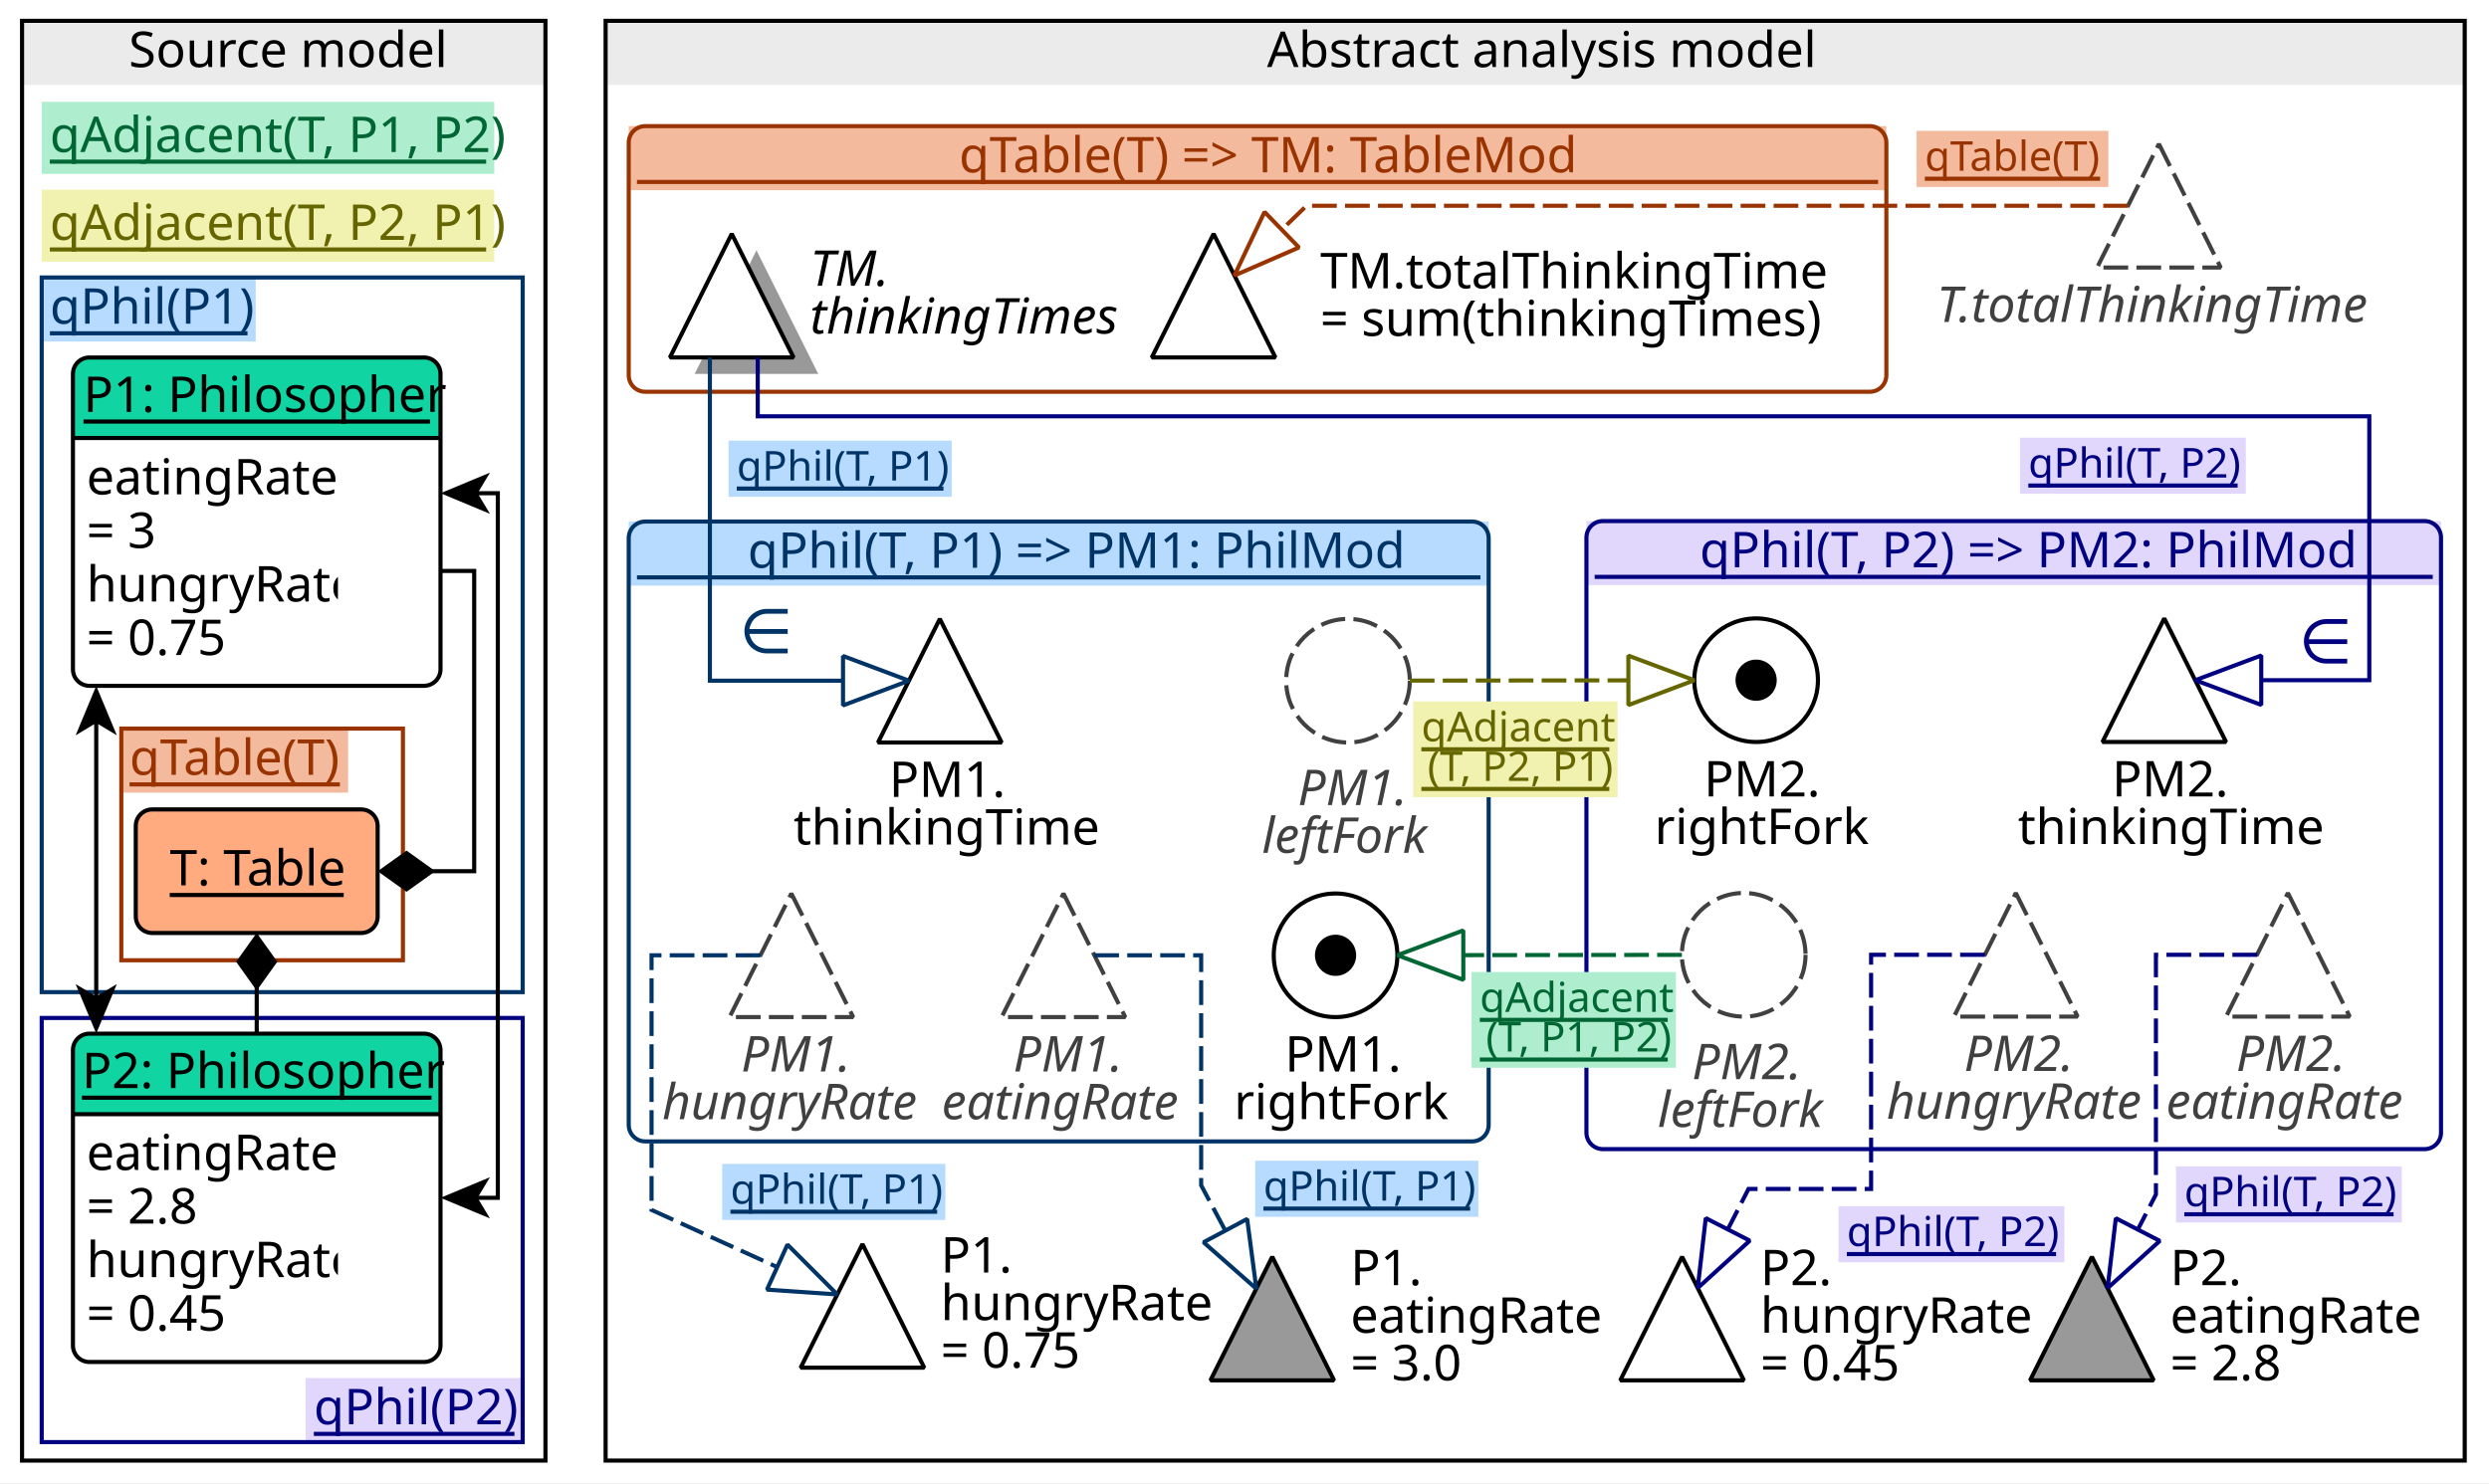
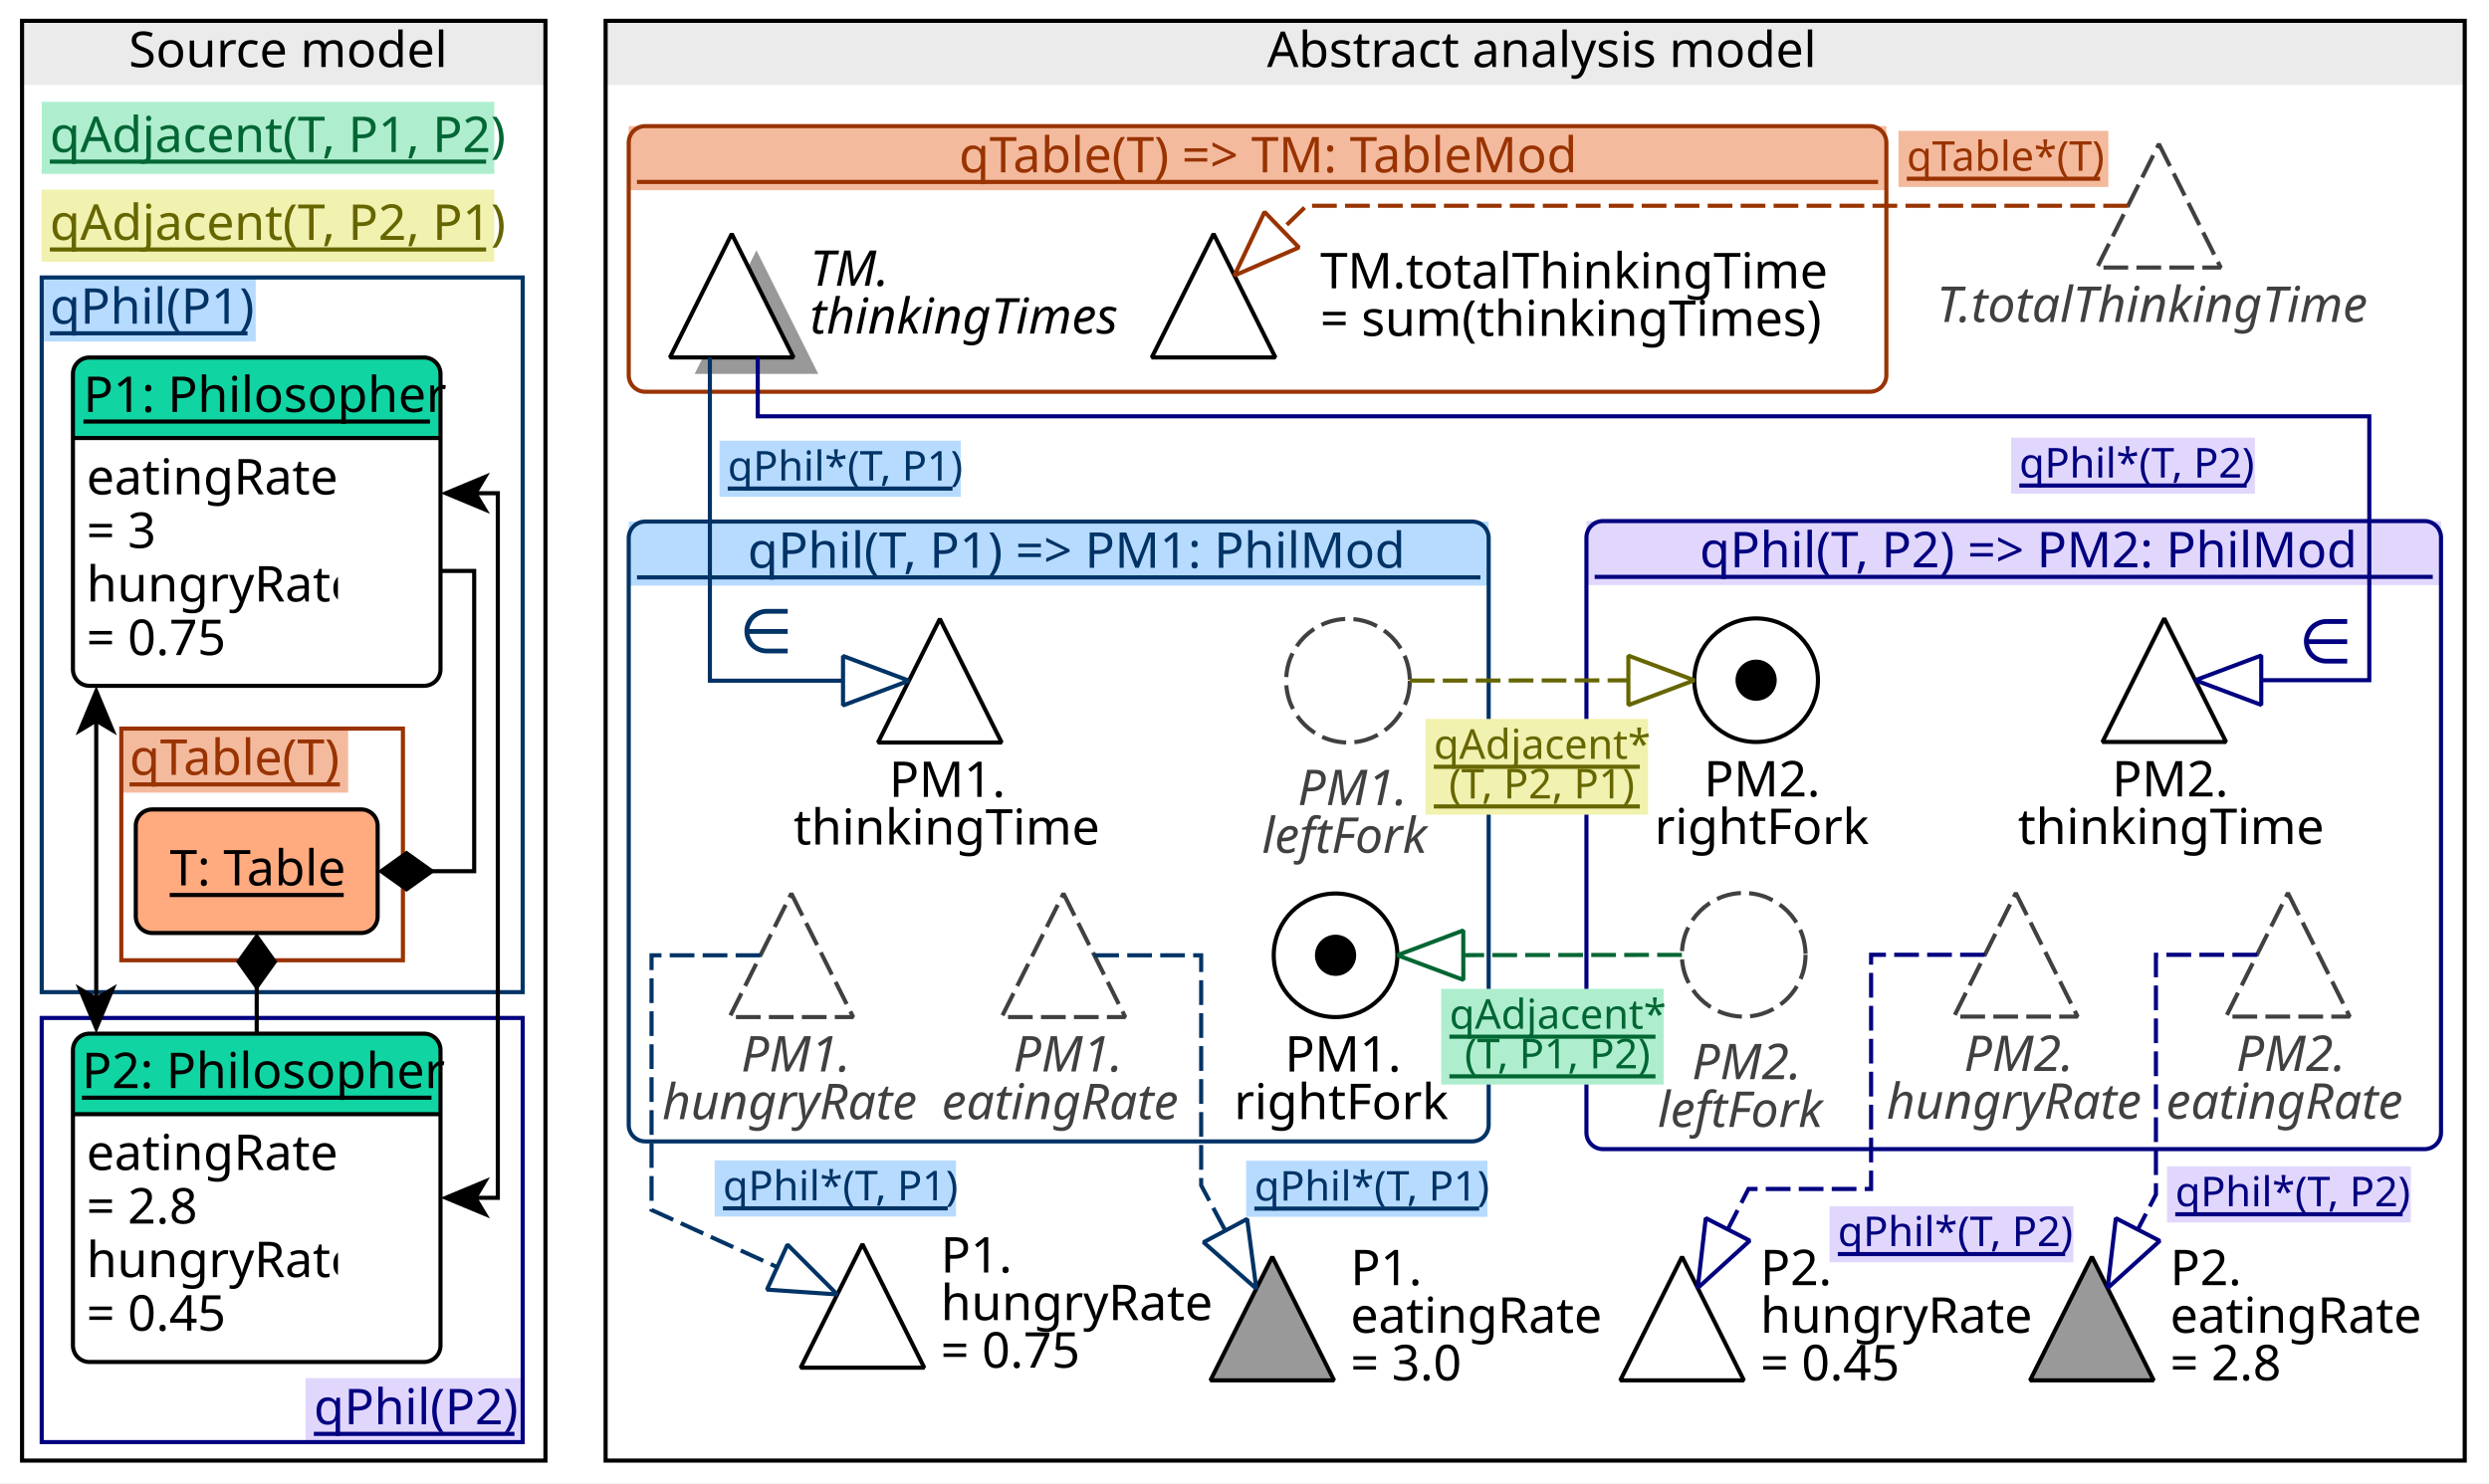
<svg xmlns="http://www.w3.org/2000/svg" fill-opacity="1" color-rendering="auto" color-interpolation="auto" text-rendering="auto" stroke="black" stroke-linecap="square" width="604" stroke-miterlimit="10" shape-rendering="auto" stroke-opacity="1" fill="black" stroke-dasharray="none" font-weight="normal" stroke-width="1" height="360" font-family="'Dialog'" font-style="normal" stroke-linejoin="miter" font-size="12px" stroke-dashoffset="0" image-rendering="auto">
  <defs id="genericDefs" />
  <g>
    <defs id="defs1">
      <clipPath clipPathUnits="userSpaceOnUse" id="clipPath1">
        <path d="M0 0 L604 0 L604 360 L0 360 L0 0 Z" />
      </clipPath>
      <clipPath clipPathUnits="userSpaceOnUse" id="clipPath2">
        <path d="M478 561 L1082 561 L1082 921 L478 921 L478 561 Z" />
      </clipPath>
      <clipPath clipPathUnits="userSpaceOnUse" id="clipPath3">
        <path d="M478 667.326 L478 921 L1082 921 L1082 667.326 Z" />
      </clipPath>
      <clipPath clipPathUnits="userSpaceOnUse" id="clipPath4">
        <path d="M478 561 L478 667.326 L1082 667.326 L1082 561 Z" />
      </clipPath>
      <clipPath clipPathUnits="userSpaceOnUse" id="clipPath5">
        <path d="M0 0 L0 52 L61 52 L61 0 Z" />
      </clipPath>
      <clipPath clipPathUnits="userSpaceOnUse" id="clipPath6">
        <path d="M478 831.456 L478 921 L1082 921 L1082 831.456 Z" />
      </clipPath>
      <clipPath clipPathUnits="userSpaceOnUse" id="clipPath7">
        <path d="M478 561 L478 831.456 L1082 831.456 L1082 561 Z" />
      </clipPath>
      <clipPath clipPathUnits="userSpaceOnUse" id="clipPath8">
        <path d="M472 557 L1076 557 L1076 917 L472 917 L472 557 Z" />
      </clipPath>
    </defs>
    <g fill="white" text-rendering="geometricPrecision" shape-rendering="geometricPrecision" transform="translate(-478,-561)" stroke="white">
      <rect x="478" width="604" height="360" y="561" clip-path="url(#clipPath2)" stroke="none" />
    </g>
    <g fill="white" text-rendering="geometricPrecision" shape-rendering="geometricPrecision" transform="matrix(1,0,0,1,-478,-561)" stroke="white">
      <rect x="483.351" width="127.012" height="349.481" y="566.058" clip-path="url(#clipPath2)" stroke="none" />
      <rect x="483.351" y="566.058" clip-path="url(#clipPath2)" fill="rgb(235,235,235)" width="127.012" height="15.55" stroke="none" />
    </g>
    <g text-rendering="geometricPrecision" stroke-miterlimit="1.45" shape-rendering="geometricPrecision" font-family="'Fira Sans'" transform="matrix(1,0,0,1,-478,-561)" stroke-linecap="butt">
      <text x="509.246" xml:space="preserve" y="577.275" clip-path="url(#clipPath2)" stroke="none">Source model</text>
      <rect fill="none" x="483.351" width="127.012" height="349.481" y="566.058" clip-path="url(#clipPath2)" />
    </g>
    <g fill="rgb(183,219,255)" text-rendering="geometricPrecision" shape-rendering="geometricPrecision" transform="matrix(1,0,0,1,-478,-561)" stroke="rgb(183,219,255)">
      <rect x="488.121" width="51.938" height="15.55" y="628.356" clip-path="url(#clipPath2)" stroke="none" />
    </g>
    <g stroke-linecap="butt" transform="matrix(1,0,0,1,-478,-561)" fill="rgb(0,51,102)" text-rendering="geometricPrecision" font-family="'Fira Sans'" shape-rendering="geometricPrecision" stroke="rgb(0,51,102)" stroke-miterlimit="1.45">
      <text x="490.121" xml:space="preserve" y="639.573" clip-path="url(#clipPath2)" stroke="none">qPhil(P1)</text>
      <line y2="641.906" fill="none" x1="490.121" clip-path="url(#clipPath2)" x2="538.059" y1="641.906" />
      <rect fill="none" x="488.121" width="116.717" height="173.474" y="628.356" clip-path="url(#clipPath2)" />
    </g>
    <g fill="rgb(225,215,253)" text-rendering="geometricPrecision" shape-rendering="geometricPrecision" transform="matrix(1,0,0,1,-478,-561)" stroke="rgb(225,215,253)">
      <rect x="552.157" width="52.681" height="15.55" y="895.509" clip-path="url(#clipPath2)" stroke="none" />
    </g>
    <g stroke-linecap="butt" transform="matrix(1,0,0,1,-478,-561)" fill="navy" text-rendering="geometricPrecision" font-family="'Fira Sans'" shape-rendering="geometricPrecision" stroke="navy" stroke-miterlimit="1.45">
      <text x="554.157" xml:space="preserve" y="906.726" clip-path="url(#clipPath2)" stroke="none">qPhil(P2)</text>
      <line y2="909.059" fill="none" x1="554.157" clip-path="url(#clipPath2)" x2="602.838" y1="909.059" />
      <rect fill="none" x="488.121" width="116.717" height="102.96" y="808.099" clip-path="url(#clipPath2)" />
    </g>
    <g fill="rgb(255,170,127)" text-rendering="geometricPrecision" shape-rendering="geometricPrecision" transform="matrix(1,0,0,1,-478,-561)" stroke="rgb(255,170,127)">
      <rect x="510.95" y="757.476" clip-path="url(#clipPath2)" width="58.694" rx="4" ry="4" height="30" stroke="none" />
    </g>
    <g text-rendering="geometricPrecision" stroke-miterlimit="1.45" shape-rendering="geometricPrecision" transform="matrix(1,0,0,1,-478,-561)" stroke-linecap="butt">
      <rect x="510.95" y="757.476" clip-path="url(#clipPath2)" fill="none" width="58.694" rx="4" ry="4" height="30" />
      <text x="519.188" xml:space="preserve" y="775.918" clip-path="url(#clipPath2)" font-family="'Fira Sans'" stroke="none">T: Table</text>
      <line y2="778.251" fill="none" x1="519.188" clip-path="url(#clipPath2)" x2="561.405" y1="778.251" />
    </g>
    <g fill="white" text-rendering="geometricPrecision" shape-rendering="geometricPrecision" transform="matrix(1,0,0,1,-478,-561)" stroke="white">
      <rect x="495.7" y="647.776" clip-path="url(#clipPath3)" width="89.195" rx="4" ry="4" height="79.7" stroke="none" />
      <rect x="495.7" y="647.776" clip-path="url(#clipPath4)" fill="rgb(17,212,163)" width="89.195" rx="4" ry="4" height="79.7" stroke="none" />
    </g>
    <g text-rendering="geometricPrecision" stroke-miterlimit="1.45" shape-rendering="geometricPrecision" transform="matrix(1,0,0,1,-478,-561)" stroke-linecap="butt">
      <rect x="495.7" y="647.776" clip-path="url(#clipPath2)" fill="none" width="89.195" rx="4" ry="4" height="79.7" />
      <line y2="667.326" fill="none" x1="495.7" clip-path="url(#clipPath2)" x2="584.894" y1="667.326" />
      <text x="498.248" xml:space="preserve" y="660.993" clip-path="url(#clipPath2)" font-family="'Fira Sans'" stroke="none">P1: Philosopher</text>
      <line y2="663.326" fill="none" x1="498.248" clip-path="url(#clipPath2)" x2="582.346" y1="663.326" />
    </g>
    <g text-rendering="geometricPrecision" stroke-miterlimit="1.45" shape-rendering="geometricPrecision" font-family="'Fira Sans'" transform="matrix(1,0,0,1,-478,-561) translate(499,671)" stroke-linecap="butt">
      <text x="0" xml:space="preserve" y="10" clip-path="url(#clipPath5)" stroke="none">eatingRate</text>
      <text x="57" xml:space="preserve" y="10" clip-path="url(#clipPath5)" stroke="none"> </text>
      <text x="0" xml:space="preserve" y="23" clip-path="url(#clipPath5)" stroke="none">= 3</text>
      <text x="16" xml:space="preserve" y="23" clip-path="url(#clipPath5)" stroke="none"> </text>
      <text x="0" xml:space="preserve" y="36" clip-path="url(#clipPath5)" stroke="none">hungryRate</text>
      <text x="61" xml:space="preserve" y="36" clip-path="url(#clipPath5)" stroke="none"> </text>
      <text x="0" xml:space="preserve" y="49" clip-path="url(#clipPath5)" stroke="none">= 0.75</text>
    </g>
    <g fill="white" text-rendering="geometricPrecision" shape-rendering="geometricPrecision" transform="matrix(1,0,0,1,-478,-561)" stroke="white">
      <rect x="495.7" y="811.906" clip-path="url(#clipPath6)" width="89.195" rx="4" ry="4" height="79.7" stroke="none" />
      <rect x="495.7" y="811.906" clip-path="url(#clipPath7)" fill="rgb(17,212,163)" width="89.195" rx="4" ry="4" height="79.7" stroke="none" />
    </g>
    <g text-rendering="geometricPrecision" stroke-miterlimit="1.45" shape-rendering="geometricPrecision" transform="matrix(1,0,0,1,-478,-561)" stroke-linecap="butt">
      <rect x="495.7" y="811.906" clip-path="url(#clipPath2)" fill="none" width="89.195" rx="4" ry="4" height="79.7" />
      <line y2="831.456" fill="none" x1="495.7" clip-path="url(#clipPath2)" x2="584.894" y1="831.456" />
      <text x="497.876" xml:space="preserve" y="825.123" clip-path="url(#clipPath2)" font-family="'Fira Sans'" stroke="none">P2: Philosopher</text>
      <line y2="827.456" fill="none" x1="497.876" clip-path="url(#clipPath2)" x2="582.717" y1="827.456" />
    </g>
    <g text-rendering="geometricPrecision" stroke-miterlimit="1.45" shape-rendering="geometricPrecision" font-family="'Fira Sans'" transform="matrix(1,0,0,1,-478,-561) translate(499,835)" stroke-linecap="butt">
      <text x="0" xml:space="preserve" y="10" clip-path="url(#clipPath5)" stroke="none">eatingRate</text>
      <text x="57" xml:space="preserve" y="10" clip-path="url(#clipPath5)" stroke="none"> </text>
      <text x="0" xml:space="preserve" y="23" clip-path="url(#clipPath5)" stroke="none">= 2.8</text>
      <text x="26" xml:space="preserve" y="23" clip-path="url(#clipPath5)" stroke="none"> </text>
      <text x="0" xml:space="preserve" y="36" clip-path="url(#clipPath5)" stroke="none">hungryRate</text>
      <text x="61" xml:space="preserve" y="36" clip-path="url(#clipPath5)" stroke="none"> </text>
      <text x="0" xml:space="preserve" y="49" clip-path="url(#clipPath5)" stroke="none">= 0.45</text>
    </g>
    <g fill="rgb(244,186,158)" text-rendering="geometricPrecision" shape-rendering="geometricPrecision" transform="matrix(1,0,0,1,-478,-561)" stroke="rgb(244,186,158)">
      <rect x="507.438" width="55.044" height="15.55" y="737.856" clip-path="url(#clipPath2)" stroke="none" />
    </g>
    <g stroke-linecap="butt" transform="matrix(1,0,0,1,-478,-561)" fill="rgb(153,51,0)" text-rendering="geometricPrecision" font-family="'Fira Sans'" shape-rendering="geometricPrecision" stroke="rgb(153,51,0)" stroke-miterlimit="1.45">
      <text x="509.438" xml:space="preserve" y="749.073" clip-path="url(#clipPath2)" stroke="none">qTable(T)</text>
      <line y2="751.406" fill="none" x1="509.438" clip-path="url(#clipPath2)" x2="560.482" y1="751.406" />
      <rect fill="none" x="507.438" width="68.339" height="56.24" y="737.856" clip-path="url(#clipPath2)" />
    </g>
    <g fill="rgb(174,238,206)" text-rendering="geometricPrecision" shape-rendering="geometricPrecision" transform="matrix(1,0,0,1,-478,-561)" stroke="rgb(174,238,206)">
      <rect x="488.121" width="109.823" height="17.487" y="585.72" clip-path="url(#clipPath2)" stroke="none" />
    </g>
    <g stroke-linecap="butt" transform="matrix(1,0,0,1,-478,-561)" fill="rgb(0,102,51)" text-rendering="geometricPrecision" font-family="'Fira Sans'" shape-rendering="geometricPrecision" stroke="rgb(0,102,51)" stroke-miterlimit="1.45">
      <text x="490.094" xml:space="preserve" y="597.906" clip-path="url(#clipPath2)" stroke="none">qAdjacent(T, P1, P2)</text>
      <line y2="600.238" fill="none" x1="490.094" clip-path="url(#clipPath2)" x2="595.971" y1="600.238" />
    </g>
    <g fill="rgb(241,241,176)" text-rendering="geometricPrecision" shape-rendering="geometricPrecision" transform="matrix(1,0,0,1,-478,-561)" stroke="rgb(241,241,176)">
      <rect x="488.121" width="109.823" height="17.487" y="607.038" clip-path="url(#clipPath2)" stroke="none" />
    </g>
    <g stroke-linecap="butt" transform="matrix(1,0,0,1,-478,-561)" fill="rgb(102,102,0)" text-rendering="geometricPrecision" font-family="'Fira Sans'" shape-rendering="geometricPrecision" stroke="rgb(102,102,0)" stroke-miterlimit="1.45">
      <text x="490.094" xml:space="preserve" y="619.224" clip-path="url(#clipPath2)" stroke="none">qAdjacent(T, P2, P1)</text>
      <line y2="621.556" fill="none" x1="490.094" clip-path="url(#clipPath2)" x2="595.971" y1="621.556" />
      <path fill="none" d="M576.647 772.476 L593.07 772.476 L593.07 699.588 L584.862 699.588" clip-path="url(#clipPath2)" stroke="black" />
      <path fill="black" d="M569.647 772.476 L576.647 767.476 L583.647 772.476 L576.647 777.476 Z" clip-path="url(#clipPath2)" stroke="none" />
      <path fill="none" d="M540.297 794.457 L540.297 811.915" clip-path="url(#clipPath2)" stroke="black" />
      <path fill="black" d="M540.297 787.457 L545.297 794.457 L540.297 801.457 L535.297 794.457 Z" clip-path="url(#clipPath2)" stroke="none" />
      <path fill="none" d="M592.901 680.724 L598.804 680.724 L598.804 851.756 L592.892 851.756" clip-path="url(#clipPath2)" stroke="black" />
      <path fill="black" d="M584.901 680.724 L596.901 685.724 L593.901 680.724 L596.901 675.724 Z" clip-path="url(#clipPath2)" stroke="none" />
      <path fill="black" d="M584.892 851.756 L596.892 856.756 L593.892 851.756 L596.892 846.756 Z" clip-path="url(#clipPath2)" stroke="none" />
      <path fill="none" d="M501.352 735.487 L501.352 803.874" clip-path="url(#clipPath2)" stroke="black" />
      <path fill="black" d="M501.352 727.487 L496.352 739.487 L501.352 736.487 L506.352 739.487 Z" clip-path="url(#clipPath2)" stroke="none" />
      <path fill="black" d="M501.352 811.874 L506.352 799.874 L501.352 802.874 L496.352 799.874 Z" clip-path="url(#clipPath2)" stroke="none" />
    </g>
    <g fill="rgb(235,235,235)" text-rendering="geometricPrecision" shape-rendering="geometricPrecision" transform="matrix(1,0,0,1,-478,-561)" stroke="rgb(235,235,235)">
      <rect x="624.963" width="451.144" height="15.55" y="566.058" clip-path="url(#clipPath2)" stroke="none" />
    </g>
    <g text-rendering="geometricPrecision" stroke-miterlimit="1.45" shape-rendering="geometricPrecision" font-family="'Fira Sans'" transform="matrix(1,0,0,1,-478,-561)" stroke-linecap="butt">
      <text x="785.465" xml:space="preserve" y="577.275" clip-path="url(#clipPath2)" stroke="none">Abstract analysis model</text>
      <rect fill="none" x="624.963" width="451.144" height="349.481" y="566.058" clip-path="url(#clipPath2)" />
    </g>
    <g fill="rgb(183,219,255)" text-rendering="geometricPrecision" shape-rendering="geometricPrecision" transform="matrix(1,0,0,1,-478,-561)" stroke="rgb(183,219,255)">
      <rect x="630.571" width="208.68" height="15.55" y="687.604" clip-path="url(#clipPath2)" stroke="none" />
    </g>
    <g stroke-linecap="butt" transform="matrix(1,0,0,1,-478,-561)" fill="rgb(0,51,102)" text-rendering="geometricPrecision" font-family="'Fira Sans'" shape-rendering="geometricPrecision" stroke="rgb(0,51,102)" stroke-miterlimit="1.45">
      <text x="659.448" xml:space="preserve" y="698.821" clip-path="url(#clipPath2)" stroke="none">qPhil(T, P1) =&gt; PM1: PhilMod</text>
      <line y2="701.154" fill="none" x1="632.571" clip-path="url(#clipPath2)" x2="837.251" y1="701.154" />
      <rect x="630.571" y="687.604" clip-path="url(#clipPath2)" fill="none" width="208.68" rx="4" ry="4" height="150.456" />
      <path fill="none" d="M706.068 711.232 L721.068 741.232 L691.068 741.232 Z" fill-rule="evenodd" clip-path="url(#clipPath2)" stroke="black" />
      <text fill="black" x="693.775" xml:space="preserve" y="754.449" clip-path="url(#clipPath2)" stroke="none">PM1.</text>
      <text fill="black" x="670.562" xml:space="preserve" y="765.999" clip-path="url(#clipPath2)" stroke="none">thinkingTime</text>
    </g>
    <g stroke-linecap="butt" transform="matrix(1,0,0,1,-478,-561)" fill="rgb(64,64,64)" text-rendering="geometricPrecision" shape-rendering="geometricPrecision" stroke-dasharray="6,2" stroke="rgb(64,64,64)" stroke-miterlimit="1.45">
      <path fill="none" d="M670.039 777.888 L685.039 807.888 L655.039 807.888 Z" fill-rule="evenodd" clip-path="url(#clipPath2)" />
      <text x="657.853" y="821.087" clip-path="url(#clipPath2)" font-family="'Fira Sans'" font-style="italic" stroke-dasharray="none" stroke="none" xml:space="preserve">PM1.</text>
      <text x="638.682" y="832.673" clip-path="url(#clipPath2)" font-family="'Fira Sans'" font-style="italic" stroke-dasharray="none" stroke="none" xml:space="preserve">hungryRate</text>
      <path fill="none" d="M736.068 777.888 L751.068 807.888 L721.068 807.888 Z" clip-path="url(#clipPath2)" fill-rule="evenodd" />
      <text x="723.883" y="821.087" clip-path="url(#clipPath2)" font-family="'Fira Sans'" font-style="italic" stroke-dasharray="none" stroke="none" xml:space="preserve">PM1.</text>
      <text x="706.504" y="832.673" clip-path="url(#clipPath2)" font-family="'Fira Sans'" font-style="italic" stroke-dasharray="none" stroke="none" xml:space="preserve">eatingRate</text>
      <circle clip-path="url(#clipPath2)" fill="none" r="15" stroke-dasharray="none" cx="802.097" cy="792.888" stroke="black" />
    </g>
    <g text-rendering="geometricPrecision" stroke-miterlimit="1.45" shape-rendering="geometricPrecision" font-family="'Fira Sans'" transform="matrix(1,0,0,1,-478,-561)" stroke-linecap="butt">
      <text x="789.804" xml:space="preserve" y="821.105" clip-path="url(#clipPath2)" stroke="none">PM1.</text>
      <text x="777.463" xml:space="preserve" y="832.655" clip-path="url(#clipPath2)" stroke="none">rightFork</text>
    </g>
    <g stroke-linecap="butt" transform="matrix(1,0,0,1,-478,-561)" fill="rgb(64,64,64)" text-rendering="geometricPrecision" shape-rendering="geometricPrecision" stroke-dasharray="6,2" stroke="rgb(64,64,64)" stroke-miterlimit="1.45">
      <circle fill="none" r="15" clip-path="url(#clipPath2)" cx="805.112" cy="726.232" />
      <text x="792.927" y="756.431" clip-path="url(#clipPath2)" font-family="'Fira Sans'" font-style="italic" stroke-dasharray="none" stroke="none" xml:space="preserve">PM1.</text>
      <text x="784.226" y="768.017" clip-path="url(#clipPath2)" font-family="'Fira Sans'" font-style="italic" stroke-dasharray="none" stroke="none" xml:space="preserve">leftFork</text>
    </g>
    <g text-rendering="geometricPrecision" shape-rendering="geometricPrecision" transform="matrix(1,0,0,1,-478,-561)">
      <circle r="5" clip-path="url(#clipPath2)" cx="802.097" cy="792.888" stroke="none" />
      <rect x="862.976" y="687.482" clip-path="url(#clipPath2)" fill="rgb(225,215,253)" width="207.378" height="15.55" stroke="none" />
    </g>
    <g stroke-linecap="butt" transform="matrix(1,0,0,1,-478,-561)" fill="navy" text-rendering="geometricPrecision" font-family="'Fira Sans'" shape-rendering="geometricPrecision" stroke="navy" stroke-miterlimit="1.45">
      <text x="890.459" xml:space="preserve" y="698.699" clip-path="url(#clipPath2)" stroke="none">qPhil(T, P2) =&gt; PM2: PhilMod</text>
      <line y2="701.032" fill="none" x1="864.976" clip-path="url(#clipPath2)" x2="1068.353" y1="701.032" />
      <rect x="862.976" y="687.482" clip-path="url(#clipPath2)" fill="none" width="207.378" rx="4" ry="4" height="152.456" />
      <path fill="none" d="M1003.2 711.11 L1018.2 741.11 L988.2 741.11 Z" fill-rule="evenodd" clip-path="url(#clipPath2)" stroke="black" />
      <text fill="black" x="990.535" xml:space="preserve" y="754.327" clip-path="url(#clipPath2)" stroke="none">PM2.</text>
      <text fill="black" x="967.693" xml:space="preserve" y="765.877" clip-path="url(#clipPath2)" stroke="none">thinkingTime</text>
    </g>
    <g stroke-linecap="butt" transform="matrix(1,0,0,1,-478,-561)" fill="rgb(64,64,64)" text-rendering="geometricPrecision" shape-rendering="geometricPrecision" stroke-dasharray="6,2" stroke="rgb(64,64,64)" stroke-miterlimit="1.45">
      <path fill="none" d="M967.171 777.766 L982.171 807.766 L952.171 807.766 Z" fill-rule="evenodd" clip-path="url(#clipPath2)" />
      <text x="954.614" y="820.965" clip-path="url(#clipPath2)" font-family="'Fira Sans'" font-style="italic" stroke-dasharray="none" stroke="none" xml:space="preserve">PM2.</text>
      <text x="935.814" y="832.551" clip-path="url(#clipPath2)" font-family="'Fira Sans'" font-style="italic" stroke-dasharray="none" stroke="none" xml:space="preserve">hungryRate</text>
      <path fill="none" d="M1033.2 777.766 L1048.2 807.766 L1018.2 807.766 Z" clip-path="url(#clipPath2)" fill-rule="evenodd" />
      <text x="1020.643" y="820.965" clip-path="url(#clipPath2)" font-family="'Fira Sans'" font-style="italic" stroke-dasharray="none" stroke="none" xml:space="preserve">PM2.</text>
      <text x="1003.636" y="832.551" clip-path="url(#clipPath2)" font-family="'Fira Sans'" font-style="italic" stroke-dasharray="none" stroke="none" xml:space="preserve">eatingRate</text>
      <circle clip-path="url(#clipPath2)" fill="none" r="15" stroke-dasharray="none" cx="904.156" cy="726.11" stroke="black" />
    </g>
    <g text-rendering="geometricPrecision" stroke-miterlimit="1.45" shape-rendering="geometricPrecision" font-family="'Fira Sans'" transform="matrix(1,0,0,1,-478,-561)" stroke-linecap="butt">
      <text x="891.491" xml:space="preserve" y="754.327" clip-path="url(#clipPath2)" stroke="none">PM2.</text>
      <text x="879.521" xml:space="preserve" y="765.877" clip-path="url(#clipPath2)" stroke="none">rightFork</text>
    </g>
    <g stroke-linecap="butt" transform="matrix(1,0,0,1,-478,-561)" fill="rgb(64,64,64)" text-rendering="geometricPrecision" shape-rendering="geometricPrecision" stroke-dasharray="6,2" stroke="rgb(64,64,64)" stroke-miterlimit="1.45">
      <circle fill="none" r="15" clip-path="url(#clipPath2)" cx="901.141" cy="792.766" />
      <text x="888.584" y="822.965" clip-path="url(#clipPath2)" font-family="'Fira Sans'" font-style="italic" stroke-dasharray="none" stroke="none" xml:space="preserve">PM2.</text>
      <text x="880.255" y="834.551" clip-path="url(#clipPath2)" font-family="'Fira Sans'" font-style="italic" stroke-dasharray="none" stroke="none" xml:space="preserve">leftFork</text>
    </g>
    <g text-rendering="geometricPrecision" shape-rendering="geometricPrecision" transform="matrix(1,0,0,1,-478,-561)">
      <circle r="5" clip-path="url(#clipPath2)" cx="904.156" cy="726.11" stroke="none" />
      <path fill="none" stroke-miterlimit="1.45" d="M687.29 862.995 L702.29 892.995 L672.29 892.995 Z" fill-rule="evenodd" clip-path="url(#clipPath2)" stroke-linecap="butt" />
      <text stroke-linecap="butt" x="706.29" y="869.887" clip-path="url(#clipPath2)" font-family="'Fira Sans'" stroke="none" stroke-miterlimit="1.45" xml:space="preserve">P1.</text>
      <text stroke-linecap="butt" x="706.29" y="881.437" clip-path="url(#clipPath2)" font-family="'Fira Sans'" stroke="none" stroke-miterlimit="1.45" xml:space="preserve">hungryRate</text>
      <text stroke-linecap="butt" x="706.29" y="892.987" clip-path="url(#clipPath2)" font-family="'Fira Sans'" stroke="none" stroke-miterlimit="1.45" xml:space="preserve">= 0.75</text>
      <path fill="rgb(153,153,153)" d="M786.737 866.067 L801.737 896.067 L771.737 896.067 Z" clip-path="url(#clipPath2)" fill-rule="evenodd" stroke="none" />
      <path fill="none" stroke-miterlimit="1.45" d="M786.737 866.067 L801.737 896.067 L771.737 896.067 Z" fill-rule="evenodd" clip-path="url(#clipPath2)" stroke-linecap="butt" />
      <text stroke-linecap="butt" x="805.737" y="872.959" clip-path="url(#clipPath2)" font-family="'Fira Sans'" stroke="none" stroke-miterlimit="1.45" xml:space="preserve">P1.</text>
      <text stroke-linecap="butt" x="805.737" y="884.509" clip-path="url(#clipPath2)" font-family="'Fira Sans'" stroke="none" stroke-miterlimit="1.45" xml:space="preserve">eatingRate</text>
      <text stroke-linecap="butt" x="805.737" y="896.058" clip-path="url(#clipPath2)" font-family="'Fira Sans'" stroke="none" stroke-miterlimit="1.45" xml:space="preserve">= 3.0</text>
      <path fill="none" stroke-miterlimit="1.45" d="M886.184 866.067 L901.184 896.067 L871.184 896.067 Z" fill-rule="evenodd" clip-path="url(#clipPath2)" stroke-linecap="butt" />
      <text stroke-linecap="butt" x="905.184" y="872.959" clip-path="url(#clipPath2)" font-family="'Fira Sans'" stroke="none" stroke-miterlimit="1.45" xml:space="preserve">P2.</text>
      <text stroke-linecap="butt" x="905.184" y="884.509" clip-path="url(#clipPath2)" font-family="'Fira Sans'" stroke="none" stroke-miterlimit="1.45" xml:space="preserve">hungryRate</text>
      <text stroke-linecap="butt" x="905.184" y="896.058" clip-path="url(#clipPath2)" font-family="'Fira Sans'" stroke="none" stroke-miterlimit="1.45" xml:space="preserve">= 0.45</text>
      <path fill="rgb(153,153,153)" d="M985.63 866.067 L1000.63 896.067 L970.63 896.067 Z" clip-path="url(#clipPath2)" fill-rule="evenodd" stroke="none" />
      <path fill="none" stroke-miterlimit="1.45" d="M985.63 866.067 L1000.63 896.067 L970.63 896.067 Z" fill-rule="evenodd" clip-path="url(#clipPath2)" stroke-linecap="butt" />
      <text stroke-linecap="butt" x="1004.63" y="872.959" clip-path="url(#clipPath2)" font-family="'Fira Sans'" stroke="none" stroke-miterlimit="1.45" xml:space="preserve">P2.</text>
      <text stroke-linecap="butt" x="1004.63" y="884.509" clip-path="url(#clipPath2)" font-family="'Fira Sans'" stroke="none" stroke-miterlimit="1.45" xml:space="preserve">eatingRate</text>
      <text stroke-linecap="butt" x="1004.63" y="896.058" clip-path="url(#clipPath2)" font-family="'Fira Sans'" stroke="none" stroke-miterlimit="1.45" xml:space="preserve">= 2.8</text>
    </g>
    <g stroke-linecap="butt" transform="matrix(1,0,0,1,-478,-561)" fill="rgb(102,102,0)" text-rendering="geometricPrecision" shape-rendering="geometricPrecision" stroke-dasharray="6,2" stroke="rgb(102,102,0)" stroke-miterlimit="1.45">
      <path fill="none" d="M820.112 726.214 L874.156 726.147" clip-path="url(#clipPath2)" />
      <path fill="white" d="M889.156 726.129 L873.149 720.149 L873.163 732.149 Z" clip-path="url(#clipPath2)" stroke="none" />
      <path fill="none" stroke-dasharray="none" d="M889.156 726.129 L873.149 720.149 L873.163 732.149 Z" clip-path="url(#clipPath2)" />
-       <rect x="820.918" y="731.26" clip-path="url(#clipPath2)" fill="rgb(241,241,176)" width="49.605" height="23.249" stroke="none" />
-       <text x="822.918" font-size="10px" y="740.94" clip-path="url(#clipPath2)" font-family="'Fira Sans'" stroke-dasharray="none" stroke="none" xml:space="preserve">qAdjacent</text>
-       <line clip-path="url(#clipPath2)" fill="none" x1="822.918" x2="868.523" y1="742.884" y2="742.884" stroke-dasharray="none" />
-       <text x="824.407" font-size="10px" y="750.565" clip-path="url(#clipPath2)" font-family="'Fira Sans'" stroke-dasharray="none" stroke="none" xml:space="preserve">(T, P2, P1)</text>
-       <line clip-path="url(#clipPath2)" fill="none" x1="822.918" x2="868.523" y1="752.509" y2="752.509" stroke-dasharray="none" />
+       <rect x="823.932" y="735.504" clip-path="url(#clipPath2)" fill="rgb(241,241,176)" width="53.992" height="23.249" stroke="none" />
+       <text x="825.932" font-size="10px" y="745.185" clip-path="url(#clipPath2)" font-family="'Fira Sans'" stroke-dasharray="none" stroke="none" xml:space="preserve">qAdjacent*</text>
+       <line clip-path="url(#clipPath2)" fill="none" x1="825.932" x2="875.924" y1="747.129" y2="747.129" stroke-dasharray="none" />
+       <text x="829.615" font-size="10px" y="754.809" clip-path="url(#clipPath2)" font-family="'Fira Sans'" stroke-dasharray="none" stroke="none" xml:space="preserve">(T, P2, P1)</text>
+       <line clip-path="url(#clipPath2)" fill="none" x1="825.932" x2="875.924" y1="756.753" y2="756.753" stroke-dasharray="none" />
      <path fill="none" d="M886.141 792.785 L832.097 792.851" clip-path="url(#clipPath2)" stroke="rgb(0,102,51)" />
      <path fill="white" d="M817.097 792.87 L833.105 798.85 L833.09 786.85 Z" clip-path="url(#clipPath2)" stroke="none" />
      <path fill="none" stroke-dasharray="none" d="M817.097 792.87 L833.105 798.85 L833.09 786.85 Z" clip-path="url(#clipPath2)" stroke="rgb(0,102,51)" />
-       <rect x="835.098" y="796.941" clip-path="url(#clipPath2)" fill="rgb(174,238,206)" width="49.605" height="23.249" stroke="none" />
+       <rect x="827.735" y="801.021" clip-path="url(#clipPath2)" fill="rgb(174,238,206)" width="53.992" height="23.249" stroke="none" />
    </g>
    <g stroke-linecap="butt" font-size="10px" transform="matrix(1,0,0,1,-478,-561)" fill="rgb(0,102,51)" text-rendering="geometricPrecision" font-family="'Fira Sans'" shape-rendering="geometricPrecision" stroke="rgb(0,102,51)" stroke-miterlimit="1.45">
-       <text x="837.098" xml:space="preserve" y="806.621" clip-path="url(#clipPath2)" stroke="none">qAdjacent</text>
-       <line y2="808.565" fill="none" x1="837.098" clip-path="url(#clipPath2)" x2="882.703" y1="808.565" />
-       <text x="838.587" xml:space="preserve" y="816.246" clip-path="url(#clipPath2)" stroke="none">(T, P1, P2)</text>
-       <line y2="818.19" fill="none" x1="837.098" clip-path="url(#clipPath2)" x2="882.703" y1="818.19" />
+       <text x="829.735" xml:space="preserve" y="810.702" clip-path="url(#clipPath2)" stroke="none">qAdjacent*</text>
+       <line y2="812.646" fill="none" x1="829.735" clip-path="url(#clipPath2)" x2="879.728" y1="812.646" />
+       <text x="833.418" xml:space="preserve" y="820.327" clip-path="url(#clipPath2)" stroke="none">(T, P1, P2)</text>
+       <line y2="822.271" fill="none" x1="829.735" clip-path="url(#clipPath2)" x2="879.728" y1="822.271" />
    </g>
    <g stroke-linecap="butt" transform="matrix(1,0,0,1,-478,-561)" fill="rgb(0,51,102)" text-rendering="geometricPrecision" shape-rendering="geometricPrecision" stroke-dasharray="6,2" stroke="rgb(0,51,102)" stroke-miterlimit="1.45">
      <path fill="none" d="M662.517 792.888 L636.109 792.888 L636.109 854.699 L667.515 868.994" clip-path="url(#clipPath2)" />
      <path fill="white" d="M681.168 875.208 L669.091 863.119 L664.12 874.04 Z" clip-path="url(#clipPath2)" stroke="none" />
      <path fill="none" stroke-dasharray="none" d="M681.168 875.208 L669.091 863.119 L664.12 874.04 Z" clip-path="url(#clipPath2)" />
-       <rect x="653.254" y="843.51" clip-path="url(#clipPath2)" fill="rgb(183,219,255)" width="54.162" height="13.625" stroke="none" />
-       <text x="655.254" font-size="10px" y="853.191" clip-path="url(#clipPath2)" font-family="'Fira Sans'" stroke-dasharray="none" stroke="none" xml:space="preserve">qPhil(T, P1)</text>
-       <line clip-path="url(#clipPath2)" fill="none" x1="655.254" x2="705.416" y1="855.135" y2="855.135" stroke-dasharray="none" />
+       <rect x="651.436" y="842.683" clip-path="url(#clipPath2)" fill="rgb(183,219,255)" width="58.55" height="13.625" stroke="none" />
+       <text x="653.436" font-size="10px" y="852.363" clip-path="url(#clipPath2)" font-family="'Fira Sans'" stroke-dasharray="none" stroke="none" xml:space="preserve">qPhil*(T, P1)</text>
+       <line clip-path="url(#clipPath2)" fill="none" x1="653.436" x2="707.986" y1="854.307" y2="854.307" stroke-dasharray="none" />
      <path fill="none" d="M743.541 792.888 L769.485 792.888 L769.485 848.728 L775.819 860.6" clip-path="url(#clipPath2)" />
      <path fill="white" d="M782.879 873.835 L780.642 856.894 L770.054 862.542 Z" clip-path="url(#clipPath2)" stroke="none" />
      <path fill="none" stroke-dasharray="none" d="M782.879 873.835 L780.642 856.894 L770.054 862.542 Z" clip-path="url(#clipPath2)" />
-       <rect x="782.592" y="842.75" clip-path="url(#clipPath2)" fill="rgb(183,219,255)" width="54.162" height="13.625" stroke="none" />
-       <text x="784.592" font-size="10px" y="852.431" clip-path="url(#clipPath2)" font-family="'Fira Sans'" stroke-dasharray="none" stroke="none" xml:space="preserve">qPhil(T, P1)</text>
-       <line clip-path="url(#clipPath2)" fill="none" x1="784.592" x2="834.754" y1="854.375" y2="854.375" stroke-dasharray="none" />
+       <rect x="780.398" y="842.75" clip-path="url(#clipPath2)" fill="rgb(183,219,255)" width="58.55" height="13.625" stroke="none" />
+       <text x="782.398" font-size="10px" y="852.431" clip-path="url(#clipPath2)" font-family="'Fira Sans'" stroke-dasharray="none" stroke="none" xml:space="preserve">qPhil*(T, P1)</text>
+       <line clip-path="url(#clipPath2)" fill="none" x1="782.398" x2="836.948" y1="854.375" y2="854.375" stroke-dasharray="none" />
      <path fill="none" d="M959.66 792.766 L932.055 792.766 L932.055 849.607 L902.302 849.607 L896.817 860.313" clip-path="url(#clipPath2)" stroke="navy" />
      <path fill="white" d="M889.977 873.663 L902.613 862.159 L891.933 856.687 Z" clip-path="url(#clipPath2)" stroke="none" />
      <path fill="none" stroke-dasharray="none" d="M889.977 873.663 L902.613 862.159 L891.933 856.687 Z" clip-path="url(#clipPath2)" stroke="navy" />
-       <rect x="924.166" y="853.788" clip-path="url(#clipPath2)" fill="rgb(225,215,253)" width="54.782" height="13.625" stroke="none" />
+       <rect x="921.972" y="853.788" clip-path="url(#clipPath2)" fill="rgb(225,215,253)" width="59.17" height="13.625" stroke="none" />
    </g>
    <g stroke-linecap="butt" font-size="10px" transform="matrix(1,0,0,1,-478,-561)" fill="navy" text-rendering="geometricPrecision" font-family="'Fira Sans'" shape-rendering="geometricPrecision" stroke="navy" stroke-miterlimit="1.45">
-       <text x="926.166" xml:space="preserve" y="863.469" clip-path="url(#clipPath2)" stroke="none">qPhil(T, P2)</text>
-       <line y2="865.413" fill="none" x1="926.166" clip-path="url(#clipPath2)" x2="976.948" y1="865.413" />
+       <text x="923.972" xml:space="preserve" y="863.469" clip-path="url(#clipPath2)" stroke="none">qPhil*(T, P2)</text>
+       <line y2="865.413" fill="none" x1="923.972" clip-path="url(#clipPath2)" x2="979.142" y1="865.413" />
      <path fill="none" stroke-dasharray="6,2" d="M1025.725 792.766 L1001.175 792.766 L1001.175 850.941 L996.319 860.352" clip-path="url(#clipPath2)" />
    </g>
    <g stroke-linecap="butt" transform="matrix(1,0,0,1,-478,-561)" fill="white" text-rendering="geometricPrecision" shape-rendering="geometricPrecision" stroke-dasharray="6,2" stroke="white" stroke-miterlimit="1.45">
      <path d="M989.441 873.682 L1002.109 862.215 L991.445 856.712 Z" stroke="none" clip-path="url(#clipPath2)" />
      <path fill="none" stroke-dasharray="none" d="M989.441 873.682 L1002.109 862.215 L991.445 856.712 Z" clip-path="url(#clipPath2)" stroke="navy" />
-       <rect x="1006.06" y="844.128" clip-path="url(#clipPath2)" fill="rgb(225,215,253)" width="54.782" height="13.625" stroke="none" />
+       <rect x="1003.866" y="844.128" clip-path="url(#clipPath2)" fill="rgb(225,215,253)" width="59.17" height="13.625" stroke="none" />
    </g>
    <g stroke-linecap="butt" font-size="10px" transform="matrix(1,0,0,1,-478,-561)" fill="navy" text-rendering="geometricPrecision" font-family="'Fira Sans'" shape-rendering="geometricPrecision" stroke="navy" stroke-miterlimit="1.45">
-       <text x="1008.06" xml:space="preserve" y="853.809" clip-path="url(#clipPath2)" stroke="none">qPhil(T, P2)</text>
-       <line y2="855.753" fill="none" x1="1008.06" clip-path="url(#clipPath2)" x2="1058.842" y1="855.753" />
+       <text x="1005.866" xml:space="preserve" y="853.809" clip-path="url(#clipPath2)" stroke="none">qPhil*(T, P2)</text>
+       <line y2="855.753" fill="none" x1="1005.866" clip-path="url(#clipPath2)" x2="1061.036" y1="855.753" />
    </g>
    <g fill="rgb(244,186,158)" text-rendering="geometricPrecision" shape-rendering="geometricPrecision" transform="matrix(1,0,0,1,-478,-561)" stroke="rgb(244,186,158)">
      <rect x="630.571" width="305.187" height="15.55" y="591.617" clip-path="url(#clipPath2)" stroke="none" />
    </g>
    <g stroke-linecap="butt" transform="matrix(1,0,0,1,-478,-561)" fill="rgb(153,51,0)" text-rendering="geometricPrecision" font-family="'Fira Sans'" shape-rendering="geometricPrecision" stroke="rgb(153,51,0)" stroke-miterlimit="1.45">
      <text x="710.725" xml:space="preserve" y="602.834" clip-path="url(#clipPath2)" stroke="none">qTable(T) =&gt; TM: TableMod</text>
      <line y2="605.167" fill="none" x1="632.571" clip-path="url(#clipPath2)" x2="933.758" y1="605.167" />
      <rect x="630.571" y="591.617" clip-path="url(#clipPath2)" fill="none" width="305.187" rx="4" ry="4" height="64.473" />
      <path fill="none" d="M772.5 617.764 L787.5 647.764 L757.5 647.764 Z" fill-rule="evenodd" clip-path="url(#clipPath2)" stroke="black" />
      <text fill="black" x="798.373" xml:space="preserve" y="630.981" clip-path="url(#clipPath2)" stroke="none">TM.totalThinkingTime</text>
      <text fill="black" x="798.373" xml:space="preserve" y="642.531" clip-path="url(#clipPath2)" stroke="none">= sum(thinkingTimes)</text>
    </g>
    <g fill="rgb(153,153,153)" text-rendering="geometricPrecision" shape-rendering="geometricPrecision" transform="matrix(1,0,0,1,-478,-561) translate(6,4)" stroke="rgb(153,153,153)">
      <path d="M655.569 617.764 L670.569 647.764 L640.569 647.764 Z" fill-rule="evenodd" clip-path="url(#clipPath8)" stroke="none" />
    </g>
    <g fill="white" text-rendering="geometricPrecision" shape-rendering="geometricPrecision" transform="matrix(1,0,0,1,-478,-561)" stroke="white">
      <path d="M655.569 617.764 L670.569 647.764 L640.569 647.764 Z" fill-rule="evenodd" clip-path="url(#clipPath2)" stroke="none" />
    </g>
    <g text-rendering="geometricPrecision" stroke-miterlimit="1.45" shape-rendering="geometricPrecision" transform="matrix(1,0,0,1,-478,-561)" stroke-linecap="butt">
      <path fill="none" d="M655.569 617.764 L670.569 647.764 L640.569 647.764 Z" fill-rule="evenodd" clip-path="url(#clipPath2)" />
      <text x="674.569" y="630.378" clip-path="url(#clipPath2)" font-family="'Fira Sans'" font-style="italic" stroke="none" xml:space="preserve">TM.</text>
      <text x="674.569" y="641.963" clip-path="url(#clipPath2)" font-family="'Fira Sans'" font-style="italic" stroke="none" xml:space="preserve">thinkingTimes</text>
      <path fill="none" stroke-dasharray="6,2" d="M1001.898 595.945 L1016.898 625.945 L986.898 625.945 Z" clip-path="url(#clipPath2)" fill-rule="evenodd" stroke="rgb(64,64,64)" />
    </g>
    <g stroke-linecap="butt" transform="matrix(1,0,0,1,-478,-561)" fill="rgb(64,64,64)" text-rendering="geometricPrecision" font-family="'Fira Sans'" shape-rendering="geometricPrecision" font-style="italic" stroke="rgb(64,64,64)" stroke-miterlimit="1.45">
      <text x="947.981" xml:space="preserve" y="639.144" clip-path="url(#clipPath2)" stroke="none">T.totalThinkingTime</text>
    </g>
    <g stroke-linecap="butt" transform="matrix(1,0,0,1,-478,-561)" fill="rgb(0,51,102)" text-rendering="geometricPrecision" shape-rendering="geometricPrecision" stroke="rgb(0,51,102)" stroke-miterlimit="1.45">
      <path fill="none" d="M650.266 647.793 L650.266 726.232 L683.575 726.232" clip-path="url(#clipPath2)" />
      <path fill="white" d="M698.575 726.232 L682.575 720.232 L682.575 732.232 Z" clip-path="url(#clipPath2)" stroke="none" />
      <path fill="none" d="M698.575 726.232 L682.575 720.232 L682.575 732.232 Z" clip-path="url(#clipPath2)" />
      <text x="657.367" font-size="15px" y="719.458" clip-path="url(#clipPath2)" font-family="'DejaVu Sans'" stroke="none" xml:space="preserve">∈</text>
-       <rect x="654.789" y="667.97" clip-path="url(#clipPath2)" fill="rgb(183,219,255)" width="54.162" height="13.625" stroke="none" />
-       <text x="656.789" font-size="10px" y="677.651" clip-path="url(#clipPath2)" font-family="'Fira Sans'" stroke="none" xml:space="preserve">qPhil(T, P1)</text>
-       <line y2="679.595" fill="none" x1="656.789" clip-path="url(#clipPath2)" x2="706.951" y1="679.595" />
+       <rect x="652.595" y="667.97" clip-path="url(#clipPath2)" fill="rgb(183,219,255)" width="58.55" height="13.625" stroke="none" />
+       <text x="654.595" font-size="10px" y="677.651" clip-path="url(#clipPath2)" font-family="'Fira Sans'" stroke="none" xml:space="preserve">qPhil*(T, P1)</text>
+       <line y2="679.595" fill="none" x1="654.595" clip-path="url(#clipPath2)" x2="709.145" y1="679.595" />
      <path fill="none" d="M661.879 647.789 L661.879 662.053 L1052.951 662.053 L1052.951 726.11 L1025.731 726.11" clip-path="url(#clipPath2)" stroke="navy" />
      <path fill="white" d="M1010.731 726.11 L1026.731 732.11 L1026.731 720.11 Z" clip-path="url(#clipPath2)" stroke="none" />
      <path fill="none" d="M1010.731 726.11 L1026.731 732.11 L1026.731 720.11 Z" clip-path="url(#clipPath2)" stroke="navy" />
    </g>
    <g stroke-linecap="butt" font-size="15px" transform="matrix(1,0,0,1,-478,-561)" fill="navy" text-rendering="geometricPrecision" font-family="'DejaVu Sans'" shape-rendering="geometricPrecision" stroke="navy" stroke-miterlimit="1.45">
      <text x="1035.809" xml:space="preserve" y="721.927" clip-path="url(#clipPath2)" stroke="none">∈</text>
    </g>
    <g stroke-linecap="butt" transform="matrix(1,0,0,1,-478,-561)" fill="rgb(225,215,253)" text-rendering="geometricPrecision" shape-rendering="geometricPrecision" stroke="rgb(225,215,253)" stroke-miterlimit="1.45">
-       <rect x="968.212" width="54.782" height="13.625" y="667.234" clip-path="url(#clipPath2)" stroke="none" />
+       <rect x="966.019" width="59.17" height="13.625" y="667.234" clip-path="url(#clipPath2)" stroke="none" />
    </g>
    <g stroke-linecap="butt" font-size="10px" transform="matrix(1,0,0,1,-478,-561)" fill="navy" text-rendering="geometricPrecision" font-family="'Fira Sans'" shape-rendering="geometricPrecision" stroke="navy" stroke-miterlimit="1.45">
-       <text x="970.212" xml:space="preserve" y="676.914" clip-path="url(#clipPath2)" stroke="none">qPhil(T, P2)</text>
-       <line y2="678.858" fill="none" x1="970.212" clip-path="url(#clipPath2)" x2="1020.995" y1="678.858" />
+       <text x="968.019" xml:space="preserve" y="676.914" clip-path="url(#clipPath2)" stroke="none">qPhil*(T, P2)</text>
+       <line y2="678.858" fill="none" x1="968.019" clip-path="url(#clipPath2)" x2="1023.188" y1="678.858" />
    </g>
    <g stroke-linecap="butt" transform="matrix(1,0,0,1,-478,-561)" fill="rgb(153,51,0)" text-rendering="geometricPrecision" shape-rendering="geometricPrecision" stroke-dasharray="6,2" stroke="rgb(153,51,0)" stroke-miterlimit="1.45">
      <path fill="none" d="M994.396 610.945 L987.068 610.945 L795.047 610.945 L788.321 617.453" clip-path="url(#clipPath2)" />
      <path fill="white" d="M777.542 627.885 L793.212 621.07 L784.867 612.446 Z" clip-path="url(#clipPath2)" stroke="none" />
      <path fill="none" stroke-dasharray="none" d="M777.542 627.885 L793.212 621.07 L784.867 612.446 Z" clip-path="url(#clipPath2)" />
-       <rect x="943.094" y="592.76" clip-path="url(#clipPath2)" fill="rgb(244,186,158)" width="46.537" height="13.625" stroke="none" />
-       <text x="945.094" font-size="10px" y="602.441" clip-path="url(#clipPath2)" font-family="'Fira Sans'" stroke-dasharray="none" stroke="none" xml:space="preserve">qTable(T)</text>
-       <line clip-path="url(#clipPath2)" fill="none" x1="945.094" x2="987.63" y1="604.385" y2="604.385" stroke-dasharray="none" />
+       <rect x="938.706" y="592.76" clip-path="url(#clipPath2)" fill="rgb(244,186,158)" width="50.924" height="13.625" stroke="none" />
+       <text x="940.706" font-size="10px" y="602.441" clip-path="url(#clipPath2)" font-family="'Fira Sans'" stroke-dasharray="none" stroke="none" xml:space="preserve">qTable*(T)</text>
+       <line clip-path="url(#clipPath2)" fill="none" x1="940.706" x2="987.63" y1="604.385" y2="604.385" stroke-dasharray="none" />
    </g>
  </g>
</svg>
